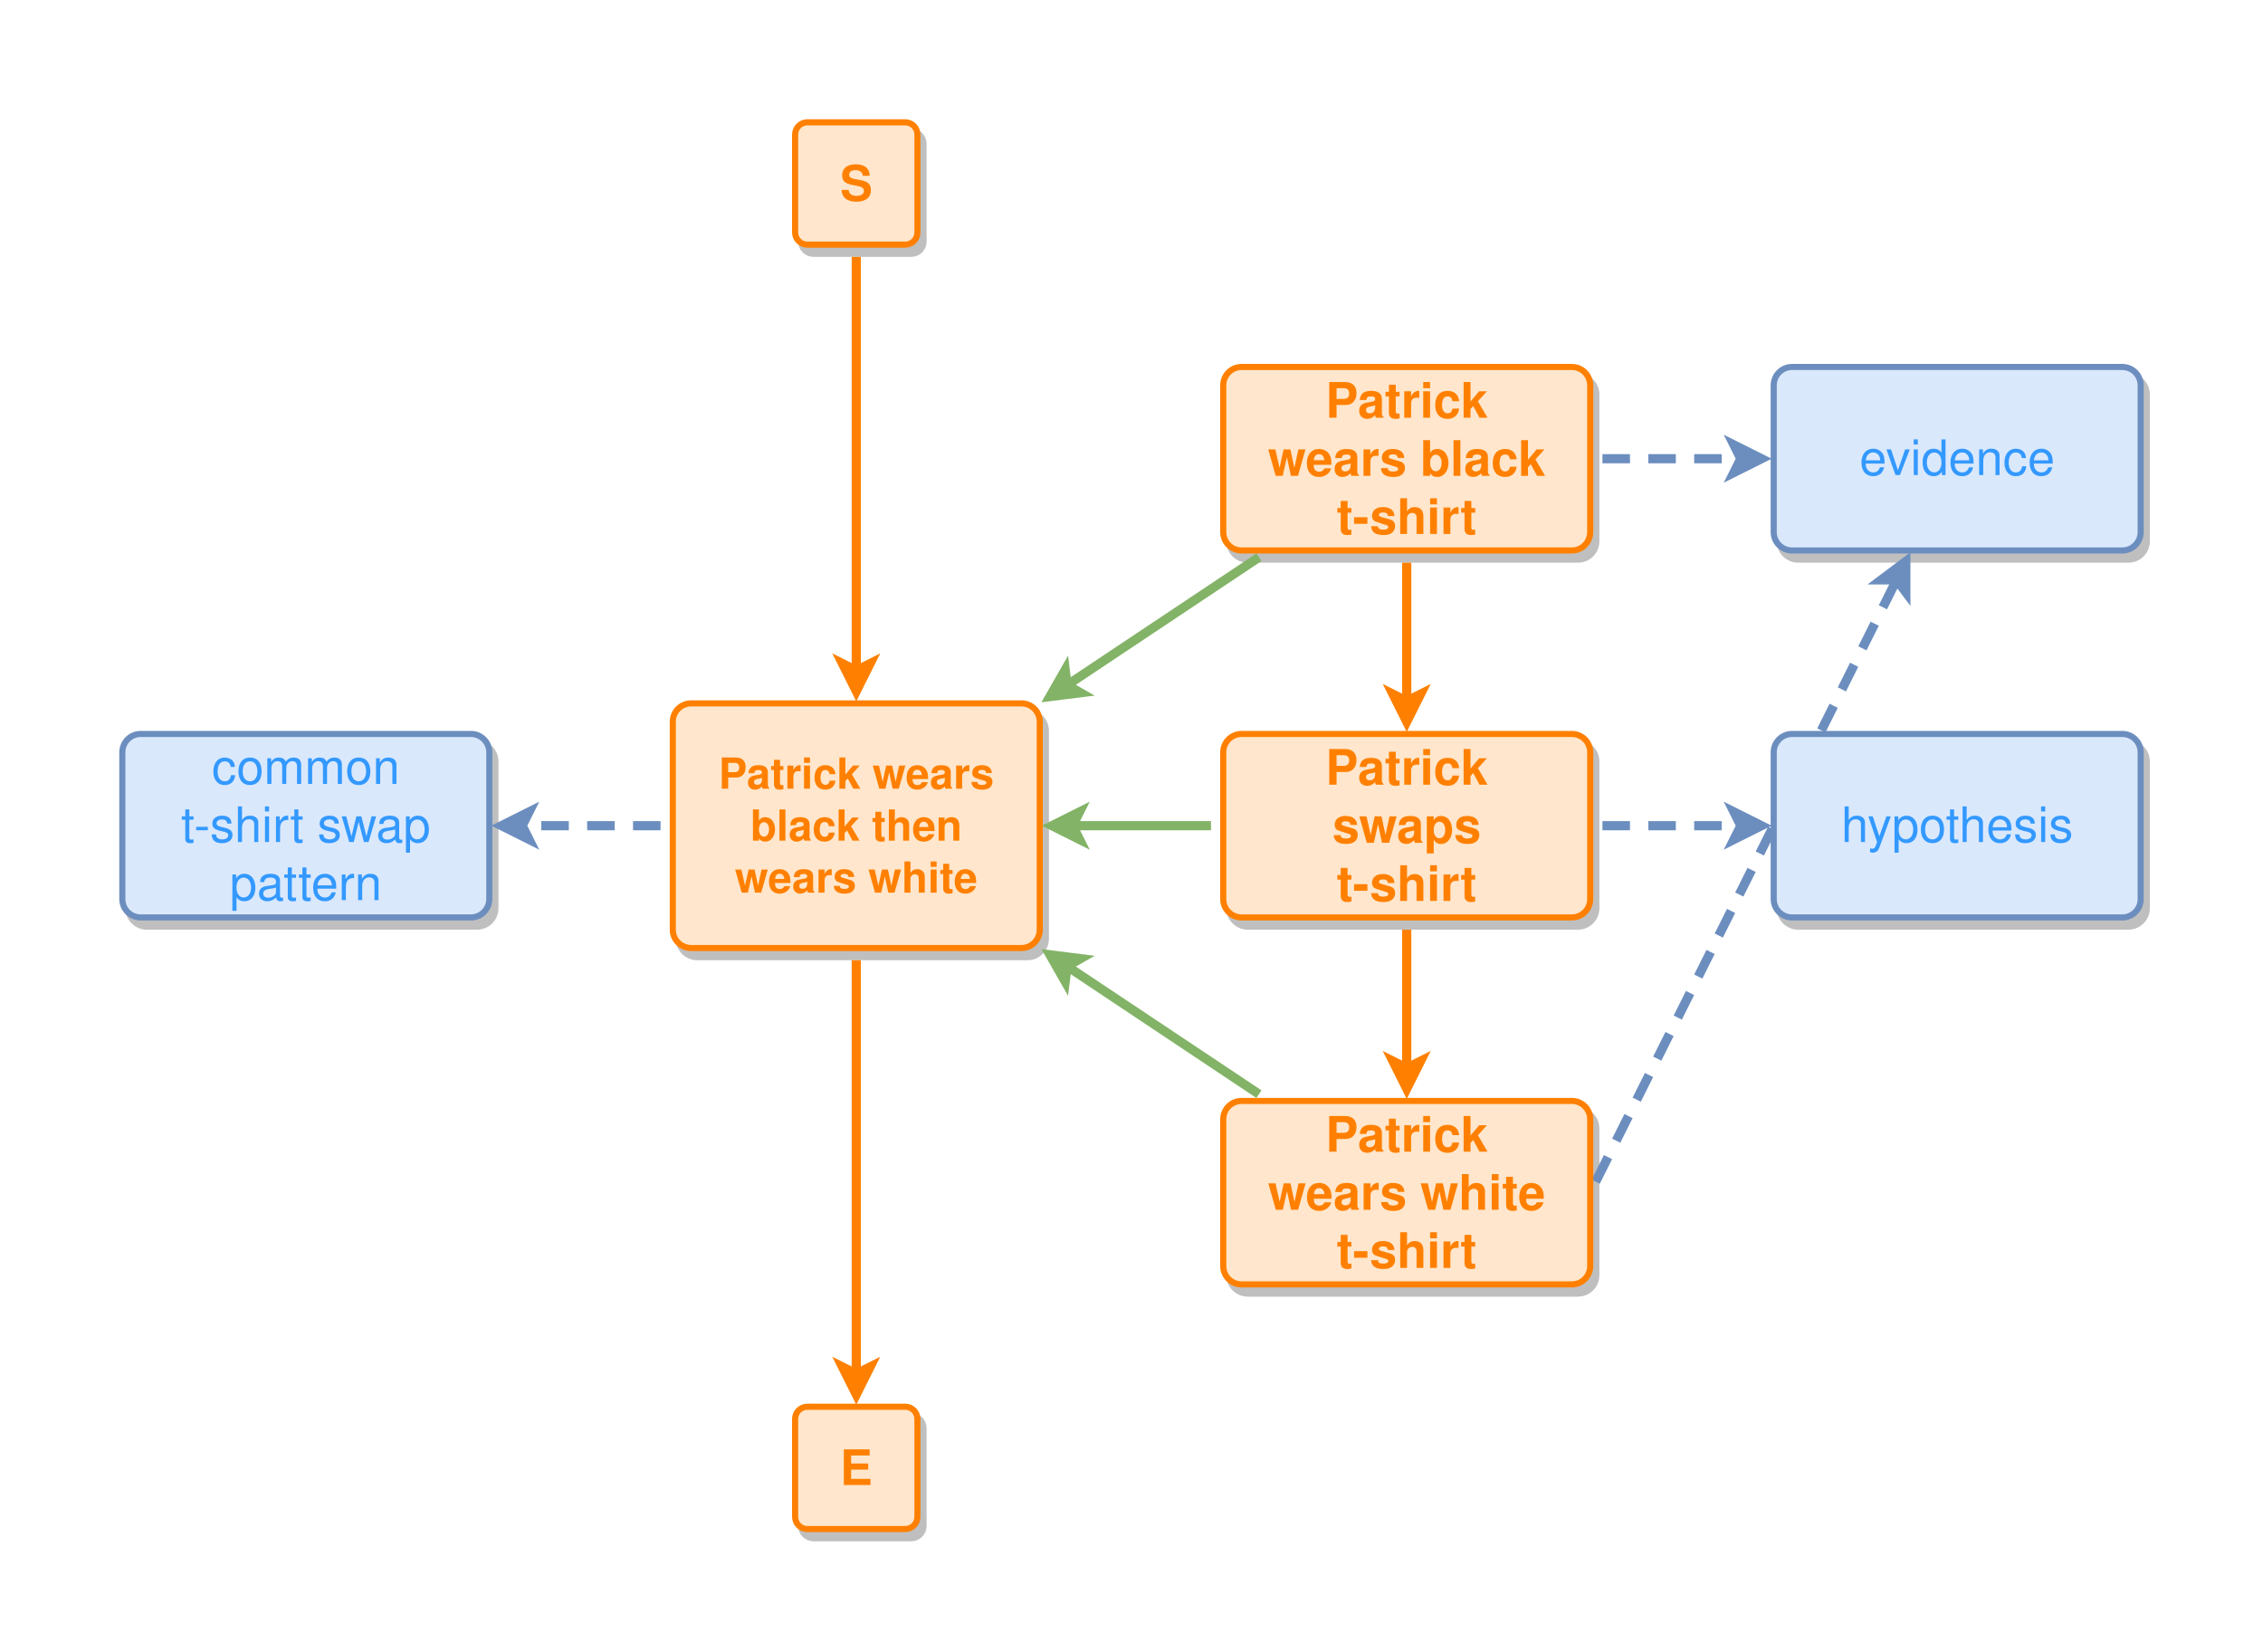
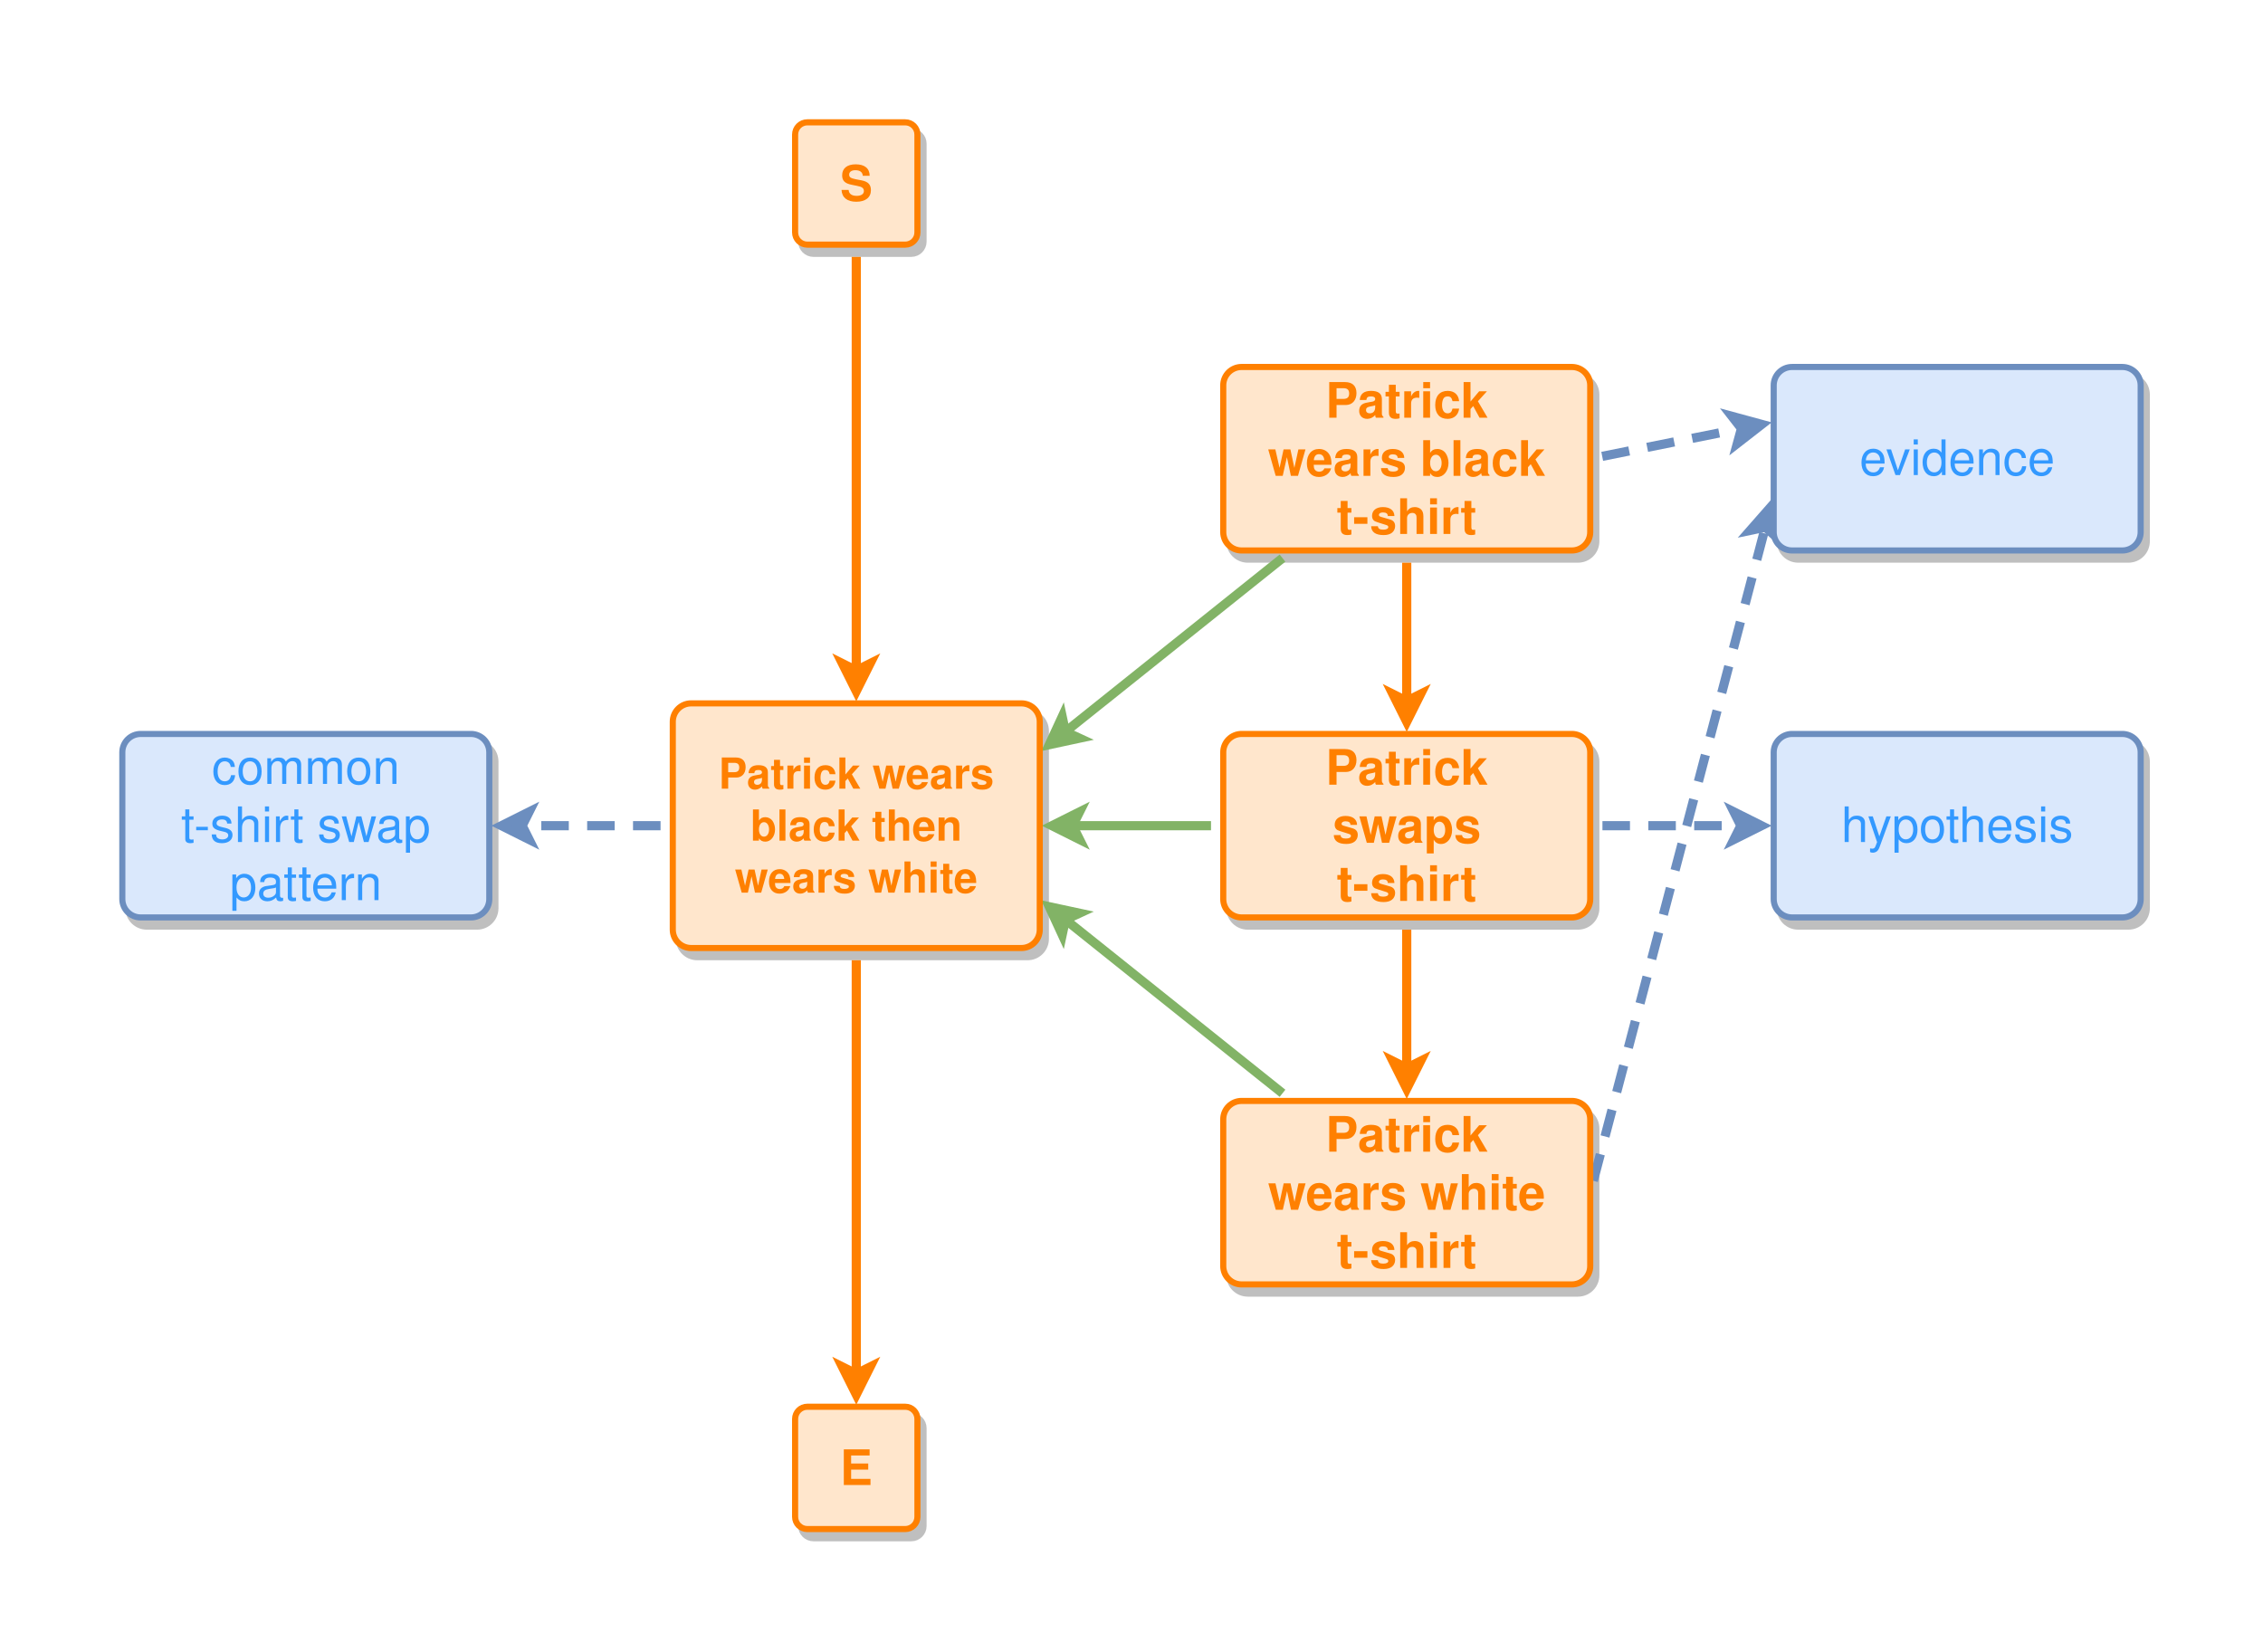
<svg xmlns="http://www.w3.org/2000/svg" width="740" height="540" viewBox="0 0 740 540">
  <defs>
  </defs>
  <g id="container-shells">
  </g>
  <g id="node-shadows">
    <rect x="220" y="230" width="120" height="80" rx="6" ry="6" fill="#000000" stroke="#000000" stroke-width="2" opacity="0.25" transform="translate(2,3)" />
    <rect x="40" y="240" width="120" height="60" rx="6" ry="6" fill="#000000" stroke="#000000" stroke-width="2" opacity="0.25" transform="translate(2,3)" />
    <rect x="400" y="120" width="120" height="60" rx="6" ry="6" fill="#000000" stroke="#000000" stroke-width="2" opacity="0.25" transform="translate(2,3)" />
    <rect x="400" y="240" width="120" height="60" rx="6" ry="6" fill="#000000" stroke="#000000" stroke-width="2" opacity="0.25" transform="translate(2,3)" />
    <rect x="400" y="360" width="120" height="60" rx="6" ry="6" fill="#000000" stroke="#000000" stroke-width="2" opacity="0.25" transform="translate(2,3)" />
    <rect x="580" y="120" width="120" height="60" rx="6" ry="6" fill="#000000" stroke="#000000" stroke-width="2" opacity="0.25" transform="translate(2,3)" />
    <rect x="580" y="240" width="120" height="60" rx="6" ry="6" fill="#000000" stroke="#000000" stroke-width="2" opacity="0.25" transform="translate(2,3)" />
    <rect x="260" y="40" width="40" height="40" rx="4" ry="4" fill="#000000" stroke="#000000" stroke-width="2" opacity="0.25" transform="translate(2,3)" />
    <rect x="260" y="460" width="40" height="40" rx="4" ry="4" fill="#000000" stroke="#000000" stroke-width="2" opacity="0.25" transform="translate(2,3)" />
  </g>
  <g id="edges">
    <line x1="216.00" y1="270.00" x2="170.75" y2="270.00" stroke="#6c8ebf" stroke-width="3" stroke-dasharray="9 6" />
    <path d="M 164.00 270.00 L 173.00 265.50 L 170.75 270.00 L 173.00 274.50 Z" fill="#6c8ebf" stroke="#6c8ebf" stroke-width="3" stroke-miterlimit="10" />
    <line x1="280.00" y1="314.00" x2="280.00" y2="449.25" stroke="#ff8000" stroke-width="3" />
    <path d="M 280.00 456.00 L 275.50 447.00 L 280.00 449.25 L 284.50 447.00 Z" fill="#ff8000" stroke="#ff8000" stroke-width="3" stroke-miterlimit="10" />
-     <line x1="411.67" y1="182.22" x2="348.94" y2="224.04" stroke="#82b366" stroke-width="3" />
-     <path d="M 343.33 227.78 L 348.32 219.04 L 348.94 224.04 L 353.31 226.53 Z" fill="#82b366" stroke="#82b366" stroke-width="3" stroke-miterlimit="10" />
+     <line x1="419.38" y1="182.50" x2="348.39" y2="239.28" stroke="#82b366" stroke-width="3" />
+     <path d="M 343.12 243.50 L 347.34 234.37 L 348.39 239.28 L 352.96 241.39 Z" fill="#82b366" stroke="#82b366" stroke-width="3" stroke-miterlimit="10" />
    <line x1="460.00" y1="184.00" x2="460.00" y2="229.25" stroke="#ff8000" stroke-width="3" />
    <path d="M 460.00 236.00 L 455.50 227.00 L 460.00 229.25 L 464.50 227.00 Z" fill="#ff8000" stroke="#ff8000" stroke-width="3" stroke-miterlimit="10" />
-     <line x1="524.00" y1="150.00" x2="569.25" y2="150.00" stroke="#6c8ebf" stroke-width="3" stroke-dasharray="9 6" />
-     <path d="M 576.00 150.00 L 567.00 154.50 L 569.25 150.00 L 567.00 145.50 Z" fill="#6c8ebf" stroke="#6c8ebf" stroke-width="3" stroke-miterlimit="10" />
+     <line x1="523.92" y1="149.22" x2="569.46" y2="140.11" stroke="#6c8ebf" stroke-width="3" stroke-dasharray="9 6" />
+     <path d="M 576.08 138.78 L 568.13 144.96 L 569.46 140.11 L 566.37 136.14 Z" fill="#6c8ebf" stroke="#6c8ebf" stroke-width="3" stroke-miterlimit="10" />
    <line x1="396.00" y1="270.00" x2="350.75" y2="270.00" stroke="#82b366" stroke-width="3" />
    <path d="M 344.00 270.00 L 353.00 265.50 L 350.75 270.00 L 353.00 274.50 Z" fill="#82b366" stroke="#82b366" stroke-width="3" stroke-miterlimit="10" />
    <line x1="460.00" y1="304.00" x2="460.00" y2="349.25" stroke="#ff8000" stroke-width="3" />
    <path d="M 460.00 356.00 L 455.50 347.00 L 460.00 349.25 L 464.50 347.00 Z" fill="#ff8000" stroke="#ff8000" stroke-width="3" stroke-miterlimit="10" />
    <line x1="524.00" y1="270.00" x2="569.25" y2="270.00" stroke="#6c8ebf" stroke-width="3" stroke-dasharray="9 6" />
    <path d="M 576.00 270.00 L 567.00 274.50 L 569.25 270.00 L 567.00 265.50 Z" fill="#6c8ebf" stroke="#6c8ebf" stroke-width="3" stroke-miterlimit="10" />
-     <line x1="411.67" y1="357.78" x2="348.94" y2="315.96" stroke="#82b366" stroke-width="3" />
-     <path d="M 343.33 312.22 L 353.31 313.47 L 348.94 315.96 L 348.32 320.96 Z" fill="#82b366" stroke="#82b366" stroke-width="3" stroke-miterlimit="10" />
-     <line x1="521.79" y1="386.42" x2="620.19" y2="189.62" stroke="#6c8ebf" stroke-width="3" stroke-dasharray="9 6" />
-     <path d="M 623.21 183.58 L 623.21 193.64 L 620.19 189.62 L 615.16 189.62 Z" fill="#6c8ebf" stroke="#6c8ebf" stroke-width="3" stroke-miterlimit="10" />
+     <line x1="419.38" y1="357.50" x2="348.39" y2="300.72" stroke="#82b366" stroke-width="3" />
+     <path d="M 343.12 296.50 L 352.96 298.61 L 348.39 300.72 L 347.34 305.63 Z" fill="#82b366" stroke="#82b366" stroke-width="3" stroke-miterlimit="10" />
+     <line x1="521.02" y1="386.13" x2="577.26" y2="172.40" stroke="#6c8ebf" stroke-width="3" stroke-dasharray="9 6" />
+     <path d="M 578.98 165.87 L 581.04 175.72 L 577.26 172.40 L 572.34 173.43 Z" fill="#6c8ebf" stroke="#6c8ebf" stroke-width="3" stroke-miterlimit="10" />
    <line x1="280.00" y1="84.00" x2="280.00" y2="219.25" stroke="#ff8000" stroke-width="3" />
    <path d="M 280.00 226.00 L 275.50 217.00 L 280.00 219.25 L 284.50 217.00 Z" fill="#ff8000" stroke="#ff8000" stroke-width="3" stroke-miterlimit="10" />
  </g>
  <g id="nodes">
    <rect x="220" y="230" width="120" height="80" rx="6" ry="6" fill="#ffe6cc" stroke="#ff8000" stroke-width="2" />
    <text x="280" y="253" text-anchor="middle" dominant-baseline="middle" font-family="Helvetica,Inter,Segoe UI,Arial" font-size="14" font-weight="bold" fill="#ff8000">Patrick wears</text>
    <text x="280" y="270" text-anchor="middle" dominant-baseline="middle" font-family="Helvetica,Inter,Segoe UI,Arial" font-size="14" font-weight="bold" fill="#ff8000">black then</text>
    <text x="280" y="287" text-anchor="middle" dominant-baseline="middle" font-family="Helvetica,Inter,Segoe UI,Arial" font-size="14" font-weight="bold" fill="#ff8000">wears white</text>
    <rect x="40" y="240" width="120" height="60" rx="6" ry="6" fill="#dae8fc" stroke="#6c8ebf" stroke-width="2" />
    <text x="100" y="251" text-anchor="middle" dominant-baseline="middle" font-family="Helvetica,Inter,Segoe UI,Arial" font-size="16" font-weight="normal" fill="#3399ff">common</text>
    <text x="100" y="270" text-anchor="middle" dominant-baseline="middle" font-family="Helvetica,Inter,Segoe UI,Arial" font-size="16" font-weight="normal" fill="#3399ff">t-shirt swap</text>
    <text x="100" y="289" text-anchor="middle" dominant-baseline="middle" font-family="Helvetica,Inter,Segoe UI,Arial" font-size="16" font-weight="normal" fill="#3399ff">pattern</text>
    <rect x="400" y="120" width="120" height="60" rx="6" ry="6" fill="#ffe6cc" stroke="#ff8000" stroke-width="2" />
    <text x="460" y="131" text-anchor="middle" dominant-baseline="middle" font-family="Helvetica,Inter,Segoe UI,Arial" font-size="16" font-weight="bold" fill="#ff8000">Patrick</text>
    <text x="460" y="150" text-anchor="middle" dominant-baseline="middle" font-family="Helvetica,Inter,Segoe UI,Arial" font-size="16" font-weight="bold" fill="#ff8000">wears black</text>
    <text x="460" y="169" text-anchor="middle" dominant-baseline="middle" font-family="Helvetica,Inter,Segoe UI,Arial" font-size="16" font-weight="bold" fill="#ff8000">t-shirt</text>
    <rect x="400" y="240" width="120" height="60" rx="6" ry="6" fill="#ffe6cc" stroke="#ff8000" stroke-width="2" />
    <text x="460" y="251" text-anchor="middle" dominant-baseline="middle" font-family="Helvetica,Inter,Segoe UI,Arial" font-size="16" font-weight="bold" fill="#ff8000">Patrick</text>
    <text x="460" y="270" text-anchor="middle" dominant-baseline="middle" font-family="Helvetica,Inter,Segoe UI,Arial" font-size="16" font-weight="bold" fill="#ff8000">swaps</text>
    <text x="460" y="289" text-anchor="middle" dominant-baseline="middle" font-family="Helvetica,Inter,Segoe UI,Arial" font-size="16" font-weight="bold" fill="#ff8000">t-shirt</text>
    <rect x="400" y="360" width="120" height="60" rx="6" ry="6" fill="#ffe6cc" stroke="#ff8000" stroke-width="2" />
    <text x="460" y="371" text-anchor="middle" dominant-baseline="middle" font-family="Helvetica,Inter,Segoe UI,Arial" font-size="16" font-weight="bold" fill="#ff8000">Patrick</text>
    <text x="460" y="390" text-anchor="middle" dominant-baseline="middle" font-family="Helvetica,Inter,Segoe UI,Arial" font-size="16" font-weight="bold" fill="#ff8000">wears white</text>
    <text x="460" y="409" text-anchor="middle" dominant-baseline="middle" font-family="Helvetica,Inter,Segoe UI,Arial" font-size="16" font-weight="bold" fill="#ff8000">t-shirt</text>
    <rect x="580" y="120" width="120" height="60" rx="6" ry="6" fill="#dae8fc" stroke="#6c8ebf" stroke-width="2" />
    <text x="640" y="150" text-anchor="middle" dominant-baseline="middle" font-family="Helvetica,Inter,Segoe UI,Arial" font-size="16" font-weight="normal" fill="#3399ff">evidence</text>
    <rect x="580" y="240" width="120" height="60" rx="6" ry="6" fill="#dae8fc" stroke="#6c8ebf" stroke-width="2" />
    <text x="640" y="270" text-anchor="middle" dominant-baseline="middle" font-family="Helvetica,Inter,Segoe UI,Arial" font-size="16" font-weight="normal" fill="#3399ff">hypothesis</text>
    <rect x="260" y="40" width="40" height="40" rx="4" ry="4" fill="#ffe6cc" stroke="#ff8000" stroke-width="2" />
    <text x="280" y="60" text-anchor="middle" dominant-baseline="middle" font-family="Helvetica,Inter,Segoe UI,Arial" font-size="16" font-weight="bold" fill="#ff8000">S</text>
    <rect x="260" y="460" width="40" height="40" rx="4" ry="4" fill="#ffe6cc" stroke="#ff8000" stroke-width="2" />
    <text x="280" y="480" text-anchor="middle" dominant-baseline="middle" font-family="Helvetica,Inter,Segoe UI,Arial" font-size="16" font-weight="bold" fill="#ff8000">E</text>
  </g>
</svg>
